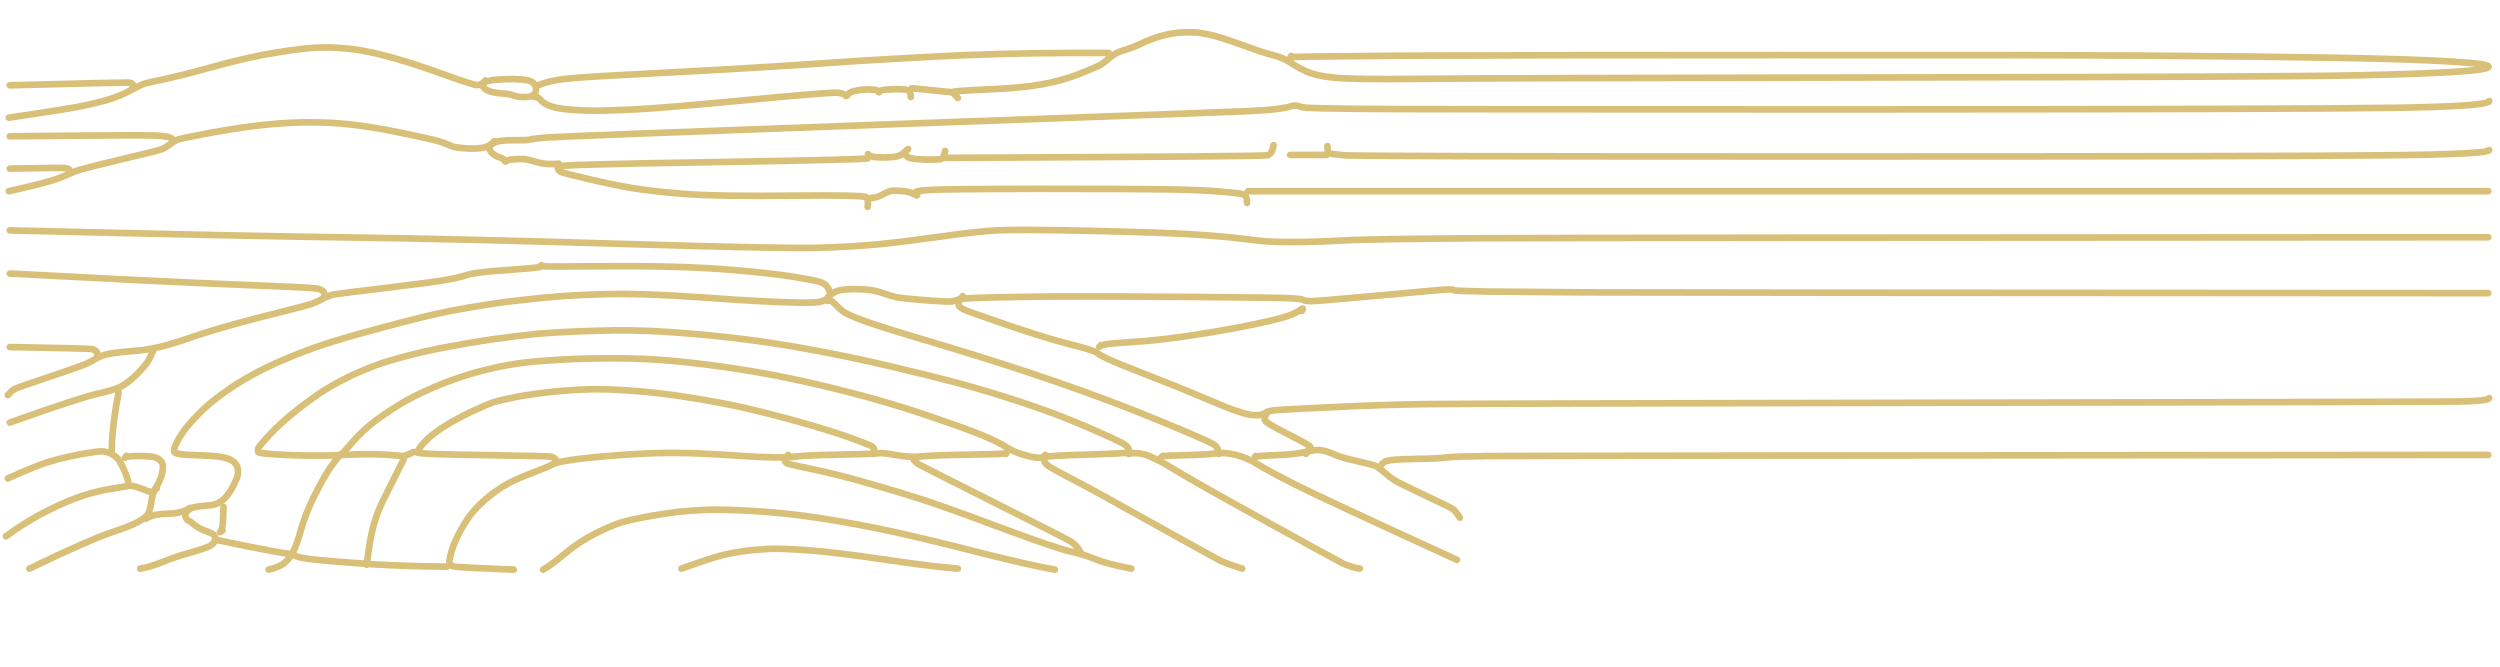
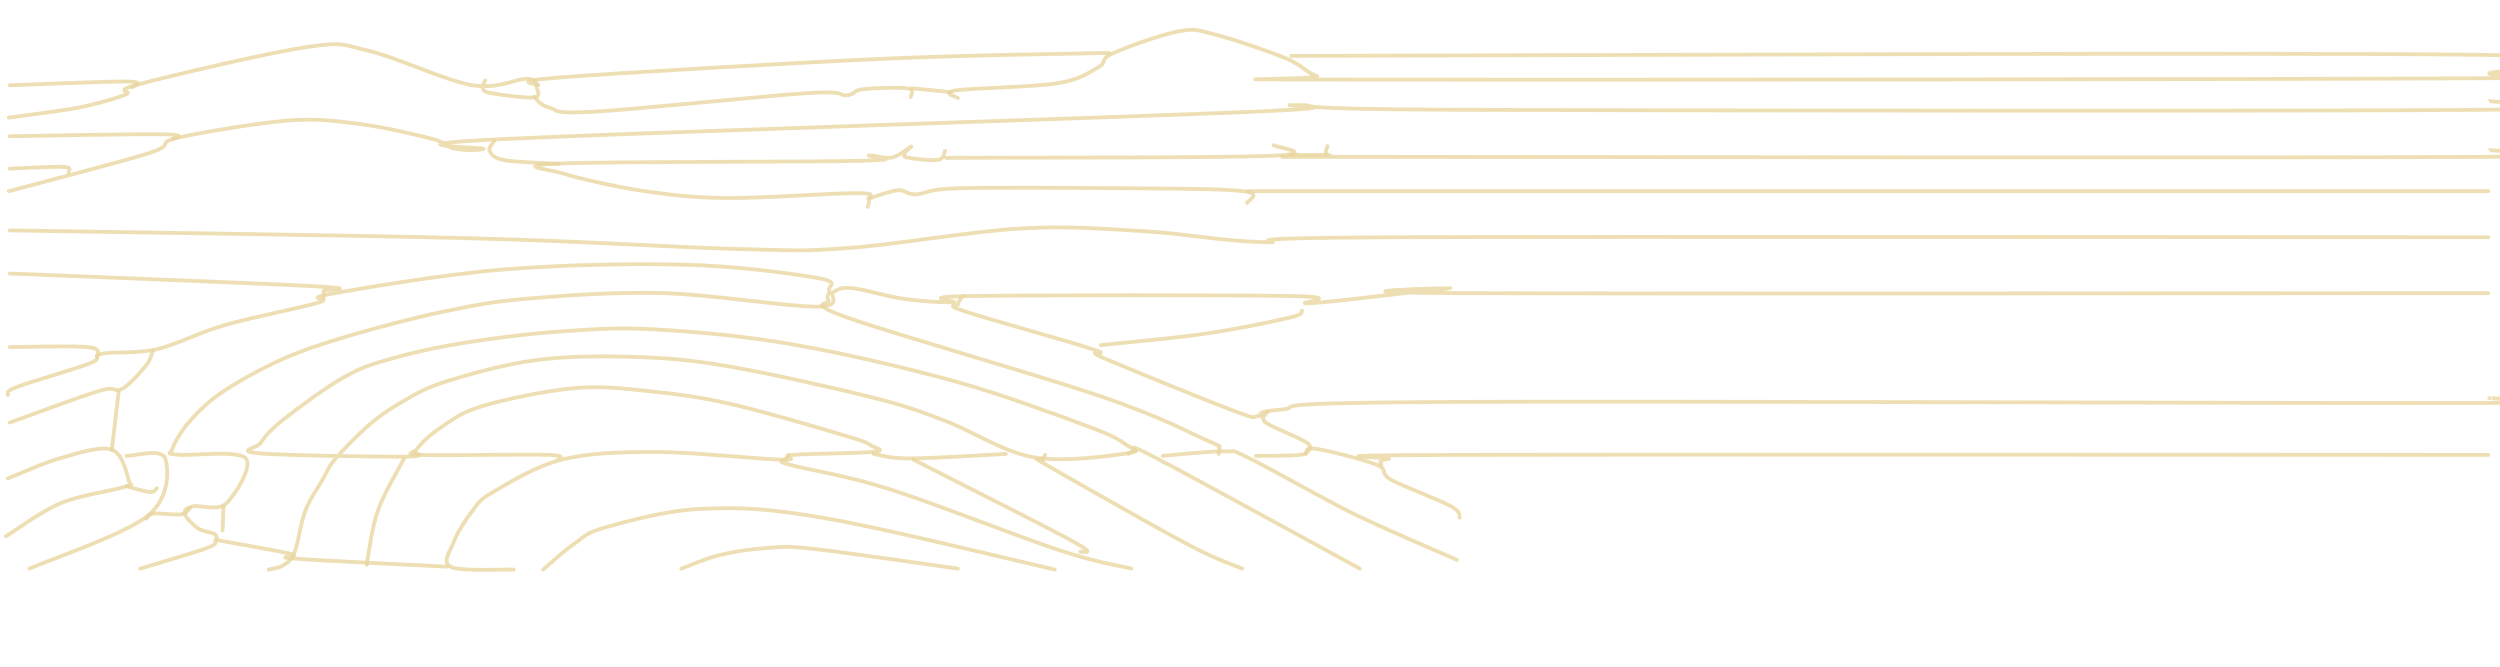
- <svg xmlns="http://www.w3.org/2000/svg" viewBox="0 0 1275 340" fill="none" stroke="#D9C078" stroke-width="3.4" stroke-linecap="round" stroke-linejoin="round" preserveAspectRatio="none">
-   <path d="M3.0 273.5Q14.3 265.3 24.3 260.4Q34.3 255.4 42.2 252.8Q50.1 250.3 57.1 249.2Q64.2 248.2 65.0 247.7Q65.8 247.2 65.3 245.3Q64.9 243.3 63.2 239.5Q61.5 235.6 60.1 234.0Q58.7 232.4 56.9 231.5Q55.1 230.6 52.8 230.2Q50.6 229.9 40.4 231.8Q30.2 233.8 23.4 236.0Q16.6 238.3 4.0 244.0" />
-   <path d="M4.5 60.0Q35.3 55.5 42.6 53.9Q49.9 52.4 55.5 50.7Q61.2 49.0 66.5 46.1Q71.8 43.3 73.6 42.7Q75.4 42.1 83.7 40.4Q91.9 38.7 109.3 33.9Q126.8 29.0 141.5 26.7Q156.2 24.3 164.0 24.2Q171.7 24.1 179.9 25.1Q188.2 26.1 199.4 29.2Q210.6 32.3 226.2 37.9Q241.8 43.5 243.2 43.4Q244.6 43.3 246.0 42.5Q247.4 41.6 249.9 41.1Q252.3 40.6 257.1 40.4Q261.9 40.2 265.7 40.5Q269.4 40.8 271.0 41.6Q272.5 42.5 273.0 43.7Q273.5 44.9 273.3 46.3Q273.1 47.8 271.8 48.6Q270.6 49.5 267.2 49.5Q263.9 49.5 262.0 48.7Q260.0 47.9 255.3 47.6Q250.6 47.2 248.6 46.1Q246.6 45.0 246.3 44.1Q246.1 43.3 247.5 41.0" />
-   <path d="M4.5 97.5Q26.4 92.7 32.2 90.0Q38.0 87.4 40.9 86.5Q43.8 85.6 62.1 81.2Q80.4 76.9 82.5 76.1Q84.6 75.2 86.7 73.6Q88.8 71.9 90.9 71.1Q93.0 70.4 108.6 67.5Q124.2 64.7 136.3 63.5Q148.4 62.3 158.7 62.4Q168.9 62.4 179.0 63.5Q189.1 64.6 203.9 67.6Q218.8 70.6 223.6 72.0Q228.4 73.5 230.0 74.4Q231.6 75.2 236.9 75.6Q242.1 76.0 245.2 75.5Q248.3 75.1 249.8 74.0Q251.3 72.9 253.6 72.2Q255.9 71.5 262.6 71.5Q269.2 71.6 270.1 71.2Q270.9 70.8 279.0 70.1Q287.0 69.5 456.4 63.3Q625.8 57.2 636.3 56.7Q646.9 56.2 651.8 55.5Q656.7 54.8 658.5 54.2Q660.3 53.5 662.2 54.1Q664.1 54.8 666.7 55.0Q669.4 55.2 691.4 55.5Q713.4 55.8 941.9 55.8Q1170.3 55.7 1219.8 55.0Q1269.2 54.3 1269.5 51.5" />
-   <path d="M5.0 43.5Q63.0 42.0 65.1 42.1Q67.2 42.2 67.7 42.9Q68.2 43.6 67.5 44.5" />
-   <path d="M5.0 69.5Q70.9 68.8 78.8 69.1Q86.8 69.4 88.0 71.0" />
-   <path d="M5.0 86.0Q32.6 85.4 33.9 85.8Q35.2 86.2 35.5 86.7Q35.7 87.1 35.0 88.0" />
-   <path d="M5.0 117.5Q124.8 120.4 178.2 121.1Q231.7 121.8 314.4 124.3Q397.0 126.8 416.1 126.4Q435.2 125.9 449.7 124.4Q464.1 122.9 480.8 120.5Q497.6 118.1 508.2 117.5Q518.8 116.9 554.9 117.7Q591.0 118.5 607.9 119.5Q624.9 120.6 633.9 121.8Q643.0 123.0 649.5 123.3Q656.0 123.5 664.8 123.4Q673.7 123.3 685.6 122.6Q697.6 121.9 754.8 121.5Q812.1 121.2 1269.0 121.0" />
-   <path d="M5.0 139.5Q75.6 143.3 117.0 145.0Q158.5 146.6 161.2 147.1Q164.0 147.5 165.0 148.8Q166.0 150.1 165.0 152.0" />
-   <path d="M5.0 177.0Q45.0 177.7 46.7 178.0Q48.3 178.3 49.2 179.4Q50.1 180.6 49.5 182.0" />
-   <path d="M5.0 215.5Q41.5 202.5 50.6 200.6Q59.7 198.6 63.0 196.4Q66.4 194.2 69.7 191.0Q72.9 187.7 74.7 185.4Q76.4 183.1 78.0 179.0" />
-   <path d="M15.0 290.0Q45.1 275.5 56.1 271.8Q67.2 268.1 70.9 265.9Q74.6 263.8 75.6 261.9Q76.6 260.0 77.2 255.7Q77.8 251.4 79.8 248.2Q81.8 245.0 82.6 241.7Q83.4 238.4 83.0 237.0Q82.7 235.7 81.6 234.7Q80.6 233.7 78.8 233.2Q77.0 232.6 71.2 232.6Q65.4 232.5 64.2 233.2Q63.0 234.0 64.5 232.5" />
-   <path d="M262.0 290.5Q235.5 289.5 232.3 289.0Q229.1 288.6 229.2 286.7Q229.2 284.8 230.5 280.5Q231.8 276.1 235.2 270.0Q238.6 263.9 241.4 260.8Q244.2 257.6 247.8 254.5Q251.2 251.5 256.5 248.1Q261.8 244.8 270.6 241.5Q279.4 238.2 281.6 236.9Q283.9 235.6 293.3 234.3Q302.8 233.0 318.8 231.9Q334.8 230.8 346.2 231.0Q357.7 231.1 377.9 232.5Q398.0 233.8 404.1 233.0Q410.2 232.2 426.2 231.9Q442.2 231.6 443.8 231.4Q445.2 231.2 445.6 230.7Q446.0 230.2 445.8 229.2Q445.6 228.1 444.6 227.6Q443.7 227.0 436.2 224.2Q428.8 221.4 415.4 217.4Q402.1 213.5 390.8 210.7Q379.6 207.8 368.2 205.6Q356.8 203.4 345.5 201.8Q334.3 200.2 324.1 199.4Q313.9 198.6 304.8 198.5Q295.7 198.5 283.7 199.6Q271.8 200.8 263.5 202.4Q255.2 204.0 251.5 205.2Q247.7 206.5 239.9 210.2Q232.1 214.0 227.5 216.9Q222.8 219.8 219.5 222.6Q216.3 225.4 214.4 227.9Q212.6 230.4 212.8 230.8Q212.9 231.1 219.6 231.5Q226.2 231.8 252.2 232.2Q278.1 232.6 280.4 232.8Q282.8 233.1 284.0 235.0" />
-   <path d="M277.0 290.5Q280.2 288.9 287.9 282.5Q295.5 276.1 304.0 271.9Q312.5 267.7 316.7 266.5Q320.8 265.2 329.3 263.6Q337.9 262.0 345.2 261.1Q352.6 260.3 360.3 260.0Q368.0 259.7 384.1 260.6Q400.2 261.5 418.6 264.3Q437.0 267.2 455.2 271.1Q473.4 275.1 499.1 281.7Q524.8 288.2 538.0 290.5" />
-   <path d="M347.5 290.0Q364.0 284.1 369.3 282.9Q374.6 281.7 380.5 280.9Q386.5 280.2 393.1 279.9Q399.7 279.7 412.9 280.7Q426.1 281.7 449.3 285.1Q472.4 288.6 488.5 290.0" />
-   <path d="M488.5 50.0Q486.1 47.5 486.1 46.9Q486.1 46.4 503.7 45.6Q521.3 44.9 531.4 43.0Q541.6 41.2 550.5 37.7Q559.4 34.1 561.2 33.1Q563.0 32.1 565.8 29.5Q568.7 27.0 573.2 25.6Q577.8 24.3 582.3 22.1Q586.8 19.9 592.1 18.4Q597.5 16.9 602.0 16.6Q606.5 16.4 609.0 16.5Q611.5 16.6 616.9 17.7Q622.2 18.8 633.1 22.8Q644.0 26.8 649.1 28.1Q654.2 29.3 657.9 31.8Q661.6 34.3 666.4 36.5Q671.2 38.7 680.3 39.6Q689.4 40.6 725.5 40.2Q761.5 39.8 965.5 39.5Q1169.5 39.2 1202.7 38.4Q1235.9 37.7 1252.5 36.6Q1269.2 35.5 1269.2 34.0Q1269.3 32.5 1250.3 31.4Q1231.3 30.2 1193.2 29.5Q1155.1 28.8 1097.9 28.4Q1040.8 28.0 907.2 28.1Q773.8 28.1 716.2 28.4Q658.8 28.8 658.3 29.2Q657.8 29.6 658.5 28.5" />
-   <path d="M577.0 290.0Q564.6 287.6 558.9 285.3Q553.2 282.9 545.7 281.2Q538.3 279.5 511.6 269.6Q485.0 259.6 471.4 255.1Q457.8 250.7 442.9 246.5Q428.0 242.2 415.3 239.5Q402.5 236.8 401.6 236.4Q400.8 236.1 400.4 235.4Q400.0 234.8 402.0 232.0" />
-   <path d="M633.5 290.0Q625.7 287.5 622.5 286.0Q619.3 284.4 588.1 267.0Q556.9 249.5 547.1 244.5Q537.3 239.4 535.1 237.9Q533.0 236.4 532.7 235.5Q532.4 234.5 533.0 232.0" />
-   <path d="M649.5 74.0Q648.9 78.5 646.4 79.2Q643.9 79.8 482.5 80.5" />
-   <path d="M677.0 74.5Q677.0 77.6 677.8 78.1Q678.6 78.6 685.6 79.2Q692.6 79.8 927.7 79.8Q1162.7 79.8 1216.0 79.2Q1269.2 78.7 1269.5 76.5" />
-   <path d="M693.5 290.0Q688.7 289.2 684.8 287.3Q681.0 285.4 644.8 265.4Q608.5 245.4 598.5 239.2Q588.5 233.1 583.8 231.8Q579.1 230.5 575.5 231.5" />
-   <path d="M743.0 285.5Q673.9 253.9 660.5 247.1Q647.1 240.3 641.6 236.9Q636.0 233.4 630.3 232.0Q624.6 230.6 620.1 231.2Q615.6 231.9 605.0 232.1Q594.4 232.4 593.4 232.6Q592.4 232.8 592.2 233.2Q591.9 233.6 593.0 232.5" />
-   <path d="M744.5 264.0Q742.3 260.6 741.0 259.6Q739.6 258.7 726.9 252.7Q714.2 246.7 711.9 245.3Q709.5 244.0 706.2 241.1Q702.9 238.2 701.4 237.6Q699.9 236.9 692.2 235.2Q684.5 233.5 680.9 231.9Q677.3 230.3 674.3 229.7Q671.3 229.1 666.0 230.4Q660.7 231.8 651.2 232.1Q641.8 232.4 640.6 233.0Q639.4 233.6 640.5 232.5" />
+ <svg xmlns="http://www.w3.org/2000/svg" viewBox="0 0 1275 340" fill="none" stroke="#E8D5A0" stroke-width="1.95" stroke-opacity="0.8" stroke-linecap="round" stroke-linejoin="round" preserveAspectRatio="none">
+   <path d="M3.0 273.5C7.7 270.7 20.9 260.8 31.0 256.6C41.1 252.4 57.7 250.2 63.5 248.3C69.3 246.5 66.9 248.7 65.8 245.5C64.8 242.3 62.8 231.3 57.0 229.3C51.2 227.3 39.8 231.1 31.0 233.6C22.2 236.0 8.5 242.3 4.0 244.0" />
+   <path d="M4.5 60.0C10.4 59.1 30.1 56.8 40.0 54.9C49.9 52.9 58.8 50.3 64.0 48.3C69.2 46.3 55.6 46.9 71.0 42.9C86.4 38.8 137.0 26.8 156.5 24.0C176.0 21.2 174.0 22.7 188.0 25.9C202.0 29.2 227.0 41.0 240.5 43.4C254.0 45.8 263.4 39.9 269.0 40.2C274.6 40.4 273.3 43.4 273.8 45.0C274.3 46.6 276.0 49.3 272.0 49.7C268.0 50.1 254.3 48.3 250.0 47.4C245.7 46.6 246.6 45.6 246.2 44.5C245.8 43.4 247.3 41.6 247.5 41.0" />
+   <path d="M4.5 97.5C16.4 94.3 61.7 82.6 76.0 78.1C90.3 73.5 78.8 73.1 90.5 70.3C102.2 67.6 131.2 62.7 146.5 61.5C161.8 60.3 170.2 61.6 182.5 63.1C194.8 64.6 211.8 68.6 220.0 70.7C228.2 72.8 227.6 75.0 232.0 75.8C236.4 76.7 242.7 76.8 246.5 76.0C250.3 75.2 189.7 74.2 255.0 71.0C320.3 67.8 570.9 59.9 638.5 57.0C706.1 54.1 642.8 53.7 660.5 53.6C678.2 53.4 643.4 55.6 744.5 56.0C845.6 56.4 1179.5 56.8 1267.0 56.0C1354.5 55.2 1269.1 52.2 1269.5 51.5" />
+   <path d="M5.0 43.5C15.0 43.2 54.6 41.4 65.0 41.6C75.4 41.7 67.1 44.0 67.5 44.5" />
+   <path d="M5.0 69.5C18.2 69.3 70.2 68.2 84.0 68.5C97.8 68.8 87.3 70.6 88.0 71.0" />
+   <path d="M5.0 86.0C9.6 85.9 27.5 84.8 32.5 85.1C37.5 85.4 34.6 87.5 35.0 88.0" />
+   <path d="M5.0 117.5C44.1 118.2 177.6 119.9 239.5 121.5C301.4 123.1 344.3 126.2 376.5 127.0C408.7 127.8 408.4 128.2 432.5 126.5C456.6 124.8 495.7 117.9 521.0 116.5C546.3 115.1 563.9 116.8 584.5 118.0C605.1 119.2 623.4 123.0 644.5 123.5C665.6 124.0 606.9 121.4 711.0 121.0C815.1 120.6 1176.0 121.0 1269.0 121.0" />
+   <path d="M5.0 139.5C30.9 140.6 133.8 144.5 160.5 146.0C187.2 147.5 164.2 147.5 164.9 148.5C165.7 149.5 165.0 151.4 165.0 152.0" />
+   <path d="M5.0 177.0C11.8 177.0 38.1 176.2 45.5 177.1C52.9 177.9 48.8 181.2 49.5 182.0" />
+   <path d="M5.0 215.5C12.6 212.8 41.0 202.2 50.5 199.4C60.0 196.5 58.2 200.5 62.2 198.4C66.1 196.2 71.8 189.7 74.4 186.5C77.0 183.3 77.4 180.2 78.0 179.0" />
+   <path d="M15.0 290.0C25.1 285.5 63.9 272.4 75.4 263.0C87.0 253.6 86.0 238.6 84.2 233.6C82.3 228.5 67.8 232.7 64.5 232.5" />
+   <path d="M262.0 290.5C256.7 290.3 235.2 291.5 230.1 289.2C225.0 286.8 229.6 281.2 231.4 276.5C233.1 271.8 237.2 265.3 240.6 261.0C243.9 256.7 243.8 255.4 251.5 250.9C259.2 246.5 272.7 237.9 286.5 234.4C300.3 231.0 315.8 230.5 334.5 230.5C353.2 230.5 386.8 234.2 398.5 234.4C410.2 234.7 396.6 232.7 404.5 232.0C412.4 231.3 439.0 231.2 445.6 230.4C452.3 229.7 446.8 228.7 444.4 227.3C442.0 225.9 442.9 225.7 431.0 222.2C419.1 218.6 389.7 209.9 373.0 206.1C356.3 202.3 344.4 200.9 331.0 199.5C317.6 198.1 306.7 196.7 292.5 198.0C278.3 199.3 257.2 203.7 246.0 207.1C234.8 210.4 230.6 214.2 225.0 217.9C219.4 221.5 214.2 226.6 212.7 229.0C211.1 231.4 204.3 231.5 215.5 232.0C226.7 232.5 268.6 231.5 280.0 232.0C291.4 232.5 283.3 234.5 284.0 235.0" />
+   <path d="M277.0 290.5C279.6 288.3 287.2 281.2 292.5 277.6C297.8 274.0 298.1 271.9 309.0 268.9C319.9 265.9 339.3 260.3 358.0 259.5C376.7 258.7 391.0 259.1 421.0 264.3C451.0 269.4 518.5 286.1 538.0 290.5" />
+   <path d="M347.5 290.0C350.8 288.8 359.8 284.8 367.0 283.1C374.2 281.3 382.9 280.0 391.0 279.5C399.1 279.0 399.2 278.2 415.5 280.0C431.8 281.8 476.3 288.3 488.5 290.0" />
+   <path d="M488.5 50.0C488.3 49.4 479.1 47.4 487.5 46.1C495.9 44.9 526.9 44.4 539.0 42.5C551.1 40.6 555.2 37.0 560.0 34.4C564.8 31.9 560.7 30.2 567.5 27.2C574.3 24.1 592.3 17.6 601.0 16.0C609.7 14.4 610.6 15.3 619.7 17.6C628.8 19.9 646.9 26.1 655.5 29.6C664.1 33.1 666.2 37.0 671.6 38.8C676.9 40.7 588.2 40.4 687.5 40.6C786.8 40.8 1170.5 40.5 1267.5 39.9C1364.5 39.4 1269.5 39.5 1269.5 37.5C1269.5 35.5 1369.3 29.5 1267.5 28.0C1165.7 26.5 760.0 28.4 658.5 28.5" />
+   <path d="M577.0 290.0C570.9 288.4 561.1 287.4 540.5 280.7C519.9 273.9 476.4 256.7 453.5 249.4C430.6 242.2 411.8 239.5 403.0 237.1C394.2 234.6 400.7 235.8 400.6 235.0C400.4 234.2 401.8 232.5 402.0 232.0" />
+   <path d="M633.5 290.0C628.8 287.9 621.9 286.2 605.5 277.5C589.1 268.8 547.3 245.0 535.0 237.9C522.7 230.9 532.3 236.0 531.9 235.0C531.6 234.0 532.8 232.5 533.0 232.0" />
+   <path d="M649.5 74.0C649.2 74.9 675.3 78.4 647.5 79.5C619.7 80.6 510.0 80.3 482.5 80.5" />
+   <path d="M677.0 74.5C677.3 75.3 674.1 78.5 678.6 79.4C683.1 80.4 605.9 79.9 704.0 80.0C802.1 80.1 1172.8 80.6 1267.0 80.0C1361.2 79.4 1269.1 77.1 1269.5 76.5" />
+   <path d="M693.5 290.0C676.2 280.6 609.1 243.7 590.0 233.8C570.9 223.8 581.4 230.6 579.0 230.2C576.6 229.8 576.1 231.3 575.5 231.5" />
+   <path d="M743.0 285.5C734.4 281.7 709.1 271.1 691.5 262.6C673.9 254.0 648.7 239.3 637.5 233.9C626.3 228.6 631.9 230.5 624.5 230.2C617.1 230.0 598.2 232.1 593.0 232.5" />
+   <path d="M744.5 264.0C743.8 263.0 745.8 261.4 740.0 258.2C734.2 254.9 715.8 248.2 709.5 244.7C703.2 241.1 708.5 239.6 702.0 237.0C695.5 234.4 676.9 229.6 670.5 228.8C664.1 227.9 668.5 231.3 663.5 231.9C658.5 232.6 644.3 232.4 640.5 232.5" />
  <path d="M1269.0 97.5L636.5 97.5" />
-   <path d="M1269.0 232.0Q774.6 232.4 757.9 232.6Q741.2 232.8 737.5 233.3Q733.8 233.9 723.2 234.0Q712.7 234.2 709.2 234.7Q705.8 235.1 704.5 237.0" />
-   <path d="M1269.5 203.0Q1269.2 204.6 1252.4 204.8Q1235.6 205.0 993.3 205.4Q751.0 205.8 726.5 206.1Q702.1 206.5 678.5 207.7Q654.9 208.8 651.5 209.1Q648.0 209.3 646.0 210.3Q644.0 211.4 642.3 211.7Q640.6 211.9 638.0 211.6Q635.3 211.2 630.6 209.6Q625.8 208.0 614.4 203.1Q603.0 198.2 585.7 191.5Q568.4 184.8 564.4 182.8Q560.4 180.8 559.2 179.8Q558.0 178.7 545.7 175.6Q533.4 172.5 513.3 165.6Q493.2 158.7 491.4 157.8Q489.6 156.8 489.2 156.2Q488.9 155.7 488.8 154.7Q488.7 153.7 491.0 151.0" />
-   <path d="M57.0 229.5Q57.2 216.8 60.5 200.0" />
-   <path d="M64.5 248.0Q66.8 247.1 71.8 249.1Q76.9 251.1 77.5 251.0Q78.1 250.9 80.0 249.0" />
-   <path d="M74.5 264.5Q77.9 262.1 85.5 262.0Q93.2 261.8 97.0 259.0" />
-   <path d="M113.5 270.5Q111.7 271.9 112.3 271.3Q112.9 270.6 113.3 269.1Q113.8 267.6 114.0 258.5" />
-   <path d="M187.0 288.0Q188.5 276.1 189.9 270.4Q191.3 264.8 193.2 260.0Q195.2 255.3 206.0 234.0" />
-   <path d="M274.5 43.5Q280.1 41.0 290.3 40.0Q300.5 39.0 342.5 36.9Q384.5 34.7 420.8 32.2Q457.1 29.7 490.5 28.2Q524.0 26.8 565.5 27.0" />
-   <path d="M445.5 231.5Q449.3 230.5 456.5 232.0Q463.8 233.4 469.9 232.8Q476.0 232.1 492.8 231.9Q509.6 231.6 511.2 231.4Q512.8 231.2 513.2 230.8Q513.7 230.4 513.0 231.5" />
+   <path d="M1269.0 232.0C1181.5 232.0 837.5 231.7 744.0 232.0C650.5 232.3 714.6 233.2 708.0 234.1C701.4 234.9 705.1 236.5 704.5 237.0" />
+   <path d="M1269.5 203.0C1269.1 203.4 1356.1 205.2 1267.0 205.5C1177.9 205.8 837.4 204.4 735.0 205.0C632.6 205.6 668.0 207.8 652.5 209.0C637.0 210.2 645.8 212.1 642.0 212.2C638.2 212.3 642.7 214.6 629.5 209.6C616.3 204.7 574.6 187.7 562.6 182.5C550.6 177.3 569.2 182.1 557.5 178.2C545.8 174.2 503.5 162.7 492.1 158.8C480.6 155.0 488.8 156.3 488.7 155.0C488.5 153.7 490.6 151.7 491.0 151.0" />
+   <path d="M57.0 229.5L60.5 200.0" />
+   <path d="M64.5 248.0C66.5 248.5 73.9 250.8 76.5 250.9C79.1 251.1 79.4 249.3 80.0 249.0" />
+   <path d="M74.5 264.5C75.2 264.1 75.5 262.3 78.5 261.9C81.5 261.6 89.4 262.8 92.5 262.3C95.6 261.8 96.2 259.6 97.0 259.0" />
+   <path d="M113.5 270.5L114.0 258.5" />
+   <path d="M187.0 288.0C187.9 283.4 189.5 269.5 192.7 260.5C195.8 251.5 203.8 238.4 206.0 234.0" />
+   <path d="M274.5 43.5C276.3 42.8 256.2 41.8 285.5 39.5C314.8 37.2 403.3 32.1 450.0 30.0C496.7 27.9 546.2 27.5 565.5 27.0" />
+   <path d="M445.5 231.5C448.6 231.9 452.8 233.8 464.0 233.8C475.2 233.8 504.8 231.9 513.0 231.5" />
  <path d="M465.0 45.0L485.0 47.0" />
-   <path d="M466.0 234.5Q467.2 236.1 469.9 237.5Q472.6 239.0 508.1 256.8Q543.6 274.6 546.3 276.3Q549.1 278.1 551.0 281.5" />
-   <path d="M561.5 176.0Q560.1 177.4 560.7 176.8Q561.4 176.1 563.9 175.6Q566.4 175.1 577.5 174.4Q588.7 173.8 604.6 171.5Q620.5 169.2 635.6 166.2Q650.6 163.2 656.0 161.4Q661.3 159.6 663.2 158.0Q665.2 156.5 664.0 158.5" />
-   <path d="M666.0 231.5Q668.4 228.9 668.4 228.1Q668.4 227.2 657.0 221.5Q645.6 215.7 645.1 214.4Q644.6 213.1 646.5 210.0" />
+   <path d="M466.0 234.5C479.6 241.5 533.2 268.4 547.4 276.2C561.6 284.1 550.4 280.6 551.0 281.5" />
+   <path d="M561.5 176.0C570.3 175.0 598.4 172.6 614.5 170.2C630.6 167.9 649.8 163.9 658.0 161.9C666.2 160.0 663.0 159.1 664.0 158.5" />
+   <path d="M666.0 231.5C666.1 230.6 670.3 228.7 666.8 226.0C663.4 223.3 648.8 218.1 645.4 215.4C642.1 212.8 646.3 210.9 646.5 210.0" />
  <path d="M658.0 79.0L676.5 79.0" />
-   <path d="M71.5 290.0Q76.5 289.2 82.9 286.6Q89.2 284.0 96.5 282.0Q103.8 279.9 105.9 279.0Q108.0 278.0 108.8 277.0Q109.7 276.0 109.8 275.0Q109.9 274.0 109.4 273.1Q108.8 272.2 105.2 270.9Q101.5 269.6 99.2 267.7Q96.9 265.8 96.1 265.5Q95.3 265.3 94.7 263.8Q94.1 262.4 95.2 261.0Q96.3 259.5 98.6 258.8Q100.9 258.2 104.8 257.9Q108.6 257.7 110.5 256.9Q112.5 256.1 114.2 254.5Q115.9 252.9 117.4 250.6Q118.9 248.3 120.2 245.2Q121.6 242.2 121.4 239.9Q121.2 237.5 119.6 235.9Q118.0 234.3 114.9 233.5Q111.8 232.6 103.8 232.3Q95.8 232.0 93.4 231.8Q91.0 231.6 89.5 231.0Q88.1 230.4 89.4 227.3Q90.7 224.2 93.1 220.7Q95.6 217.1 99.4 213.1Q103.1 209.1 108.1 204.9Q113.2 200.8 119.2 196.8Q125.3 192.9 132.4 189.2Q139.6 185.5 147.7 182.2Q155.8 178.8 165.0 175.7Q174.2 172.6 196.2 166.7Q218.2 160.8 229.6 158.6Q241.1 156.4 252.1 154.8Q263.2 153.2 277.6 151.8Q292.0 150.4 309.7 150.0Q327.4 149.5 358.3 151.7Q389.2 153.9 402.0 154.2Q414.8 154.6 417.8 154.0Q420.8 153.5 422.3 151.7Q423.9 149.9 425.8 148.9Q427.7 147.9 431.6 147.6Q435.5 147.3 440.9 147.6Q446.2 148.0 450.0 149.4Q453.7 150.8 457.3 151.6Q461.0 152.3 471.7 153.1Q482.5 153.9 484.5 153.8Q486.5 153.7 488.2 153.0Q490.0 152.3 495.7 152.0Q501.4 151.7 528.5 151.3Q555.6 151.0 604.1 151.4Q652.7 151.8 658.4 152.1Q664.2 152.5 664.8 153.0Q665.3 153.5 668.0 153.6Q670.8 153.7 703.5 150.7Q736.3 147.6 738.8 147.6Q741.2 147.6 741.5 148.0Q741.8 148.4 758.4 148.7Q775.0 148.9 808.1 149.1Q841.1 149.3 1269.0 149.5" />
-   <path d="M252.0 72.0Q249.8 74.5 249.6 75.5Q249.5 76.5 250.8 77.9Q252.1 79.3 254.6 80.2Q257.2 81.0 257.4 81.9Q257.6 82.8 258.1 82.2Q258.7 81.5 262.1 81.2Q265.5 81.0 267.8 81.2Q270.0 81.5 274.3 82.8Q278.7 84.1 285.0 83.5" />
-   <path d="M272.5 49.5Q274.0 49.1 275.6 50.8Q277.1 52.6 279.9 53.8Q282.7 55.0 287.6 55.6Q292.4 56.2 299.5 56.4Q306.5 56.6 321.8 55.9Q337.1 55.2 380.1 51.1Q423.1 47.0 426.9 47.3Q430.7 47.7 431.1 48.6Q431.6 49.6 432.3 48.3Q433.1 46.9 436.3 46.3Q439.5 45.6 442.8 45.6Q446.1 45.7 447.1 46.0Q448.0 46.4 448.0 46.9Q448.1 47.4 448.2 46.9Q448.3 46.4 449.9 46.0Q451.5 45.6 456.5 45.5Q461.5 45.4 463.0 46.0Q464.5 46.7 464.5 49.5" />
-   <path d="M111.0 275.5Q147.4 283.1 148.6 282.4Q149.8 281.7 149.7 282.6Q149.6 283.5 154.1 284.5Q158.7 285.5 180.4 287.1Q202.1 288.8 228.0 289.0" />
-   <path d="M442.5 105.5Q443.0 101.7 441.9 100.6Q440.7 99.4 403.0 99.8Q365.2 100.2 348.9 98.9Q332.6 97.6 322.3 95.9Q311.9 94.1 300.1 91.3Q288.2 88.5 286.7 87.9Q285.2 87.4 284.8 86.6Q284.4 85.9 284.5 84.9Q284.6 83.9 363.6 82.7Q442.6 81.4 442.8 80.7Q443.1 80.0 442.8 79.1Q442.4 78.2 442.8 78.8Q443.2 79.4 444.7 79.8Q446.1 80.3 451.1 80.3Q456.1 80.2 458.0 79.6Q459.9 79.0 461.9 77.1Q463.9 75.2 462.7 76.5Q461.6 77.8 461.6 78.3Q461.5 78.8 462.3 79.6Q463.0 80.4 465.1 80.8Q467.2 81.3 472.4 81.4Q477.6 81.4 479.5 81.2Q481.4 80.9 482.0 77.0" />
-   <path d="M444.0 101.0Q447.5 100.8 450.2 99.2Q452.9 97.6 454.4 97.4Q455.9 97.1 459.7 97.4Q463.6 97.6 465.9 98.9Q468.3 100.2 467.7 99.4Q467.0 98.5 467.1 97.9Q467.1 97.4 473.4 96.9Q479.7 96.4 529.9 96.3Q580.2 96.3 596.5 96.6Q612.8 96.9 622.4 97.7Q632.1 98.5 634.1 99.1Q636.0 99.8 636.0 103.5" />
-   <path d="M137.0 290.5Q142.8 289.2 145.5 286.7Q148.2 284.2 149.8 280.8Q151.5 277.4 153.7 269.5Q156.0 261.6 160.5 252.5Q165.1 243.4 168.7 238.1Q172.4 232.9 174.0 231.7Q175.6 230.4 178.9 226.5Q182.2 222.5 187.0 218.2Q191.8 214.0 199.5 209.0Q207.2 203.9 216.1 199.8Q224.9 195.7 233.8 192.7Q242.7 189.6 253.8 187.2Q264.9 184.8 278.6 183.9Q292.3 182.9 305.0 182.8Q317.7 182.6 329.7 183.1Q341.8 183.7 359.3 185.8Q376.9 188.0 395.0 191.4Q413.1 194.9 433.2 200.1Q453.4 205.2 473.6 212.1Q493.8 219.0 501.5 222.2Q509.2 225.5 513.0 227.9Q516.8 230.4 521.2 231.7Q525.6 233.0 528.0 233.3Q530.4 233.7 533.0 233.0Q535.7 232.4 555.5 231.8Q575.2 231.2 575.6 230.7Q576.0 230.2 575.6 229.0Q575.2 227.8 573.2 226.5Q571.2 225.1 555.6 218.3Q539.9 211.4 521.2 205.2Q502.5 199.1 488.0 195.2Q473.6 191.4 454.5 186.9Q435.4 182.4 416.2 178.8Q397.1 175.2 379.5 173.0Q361.9 170.8 342.2 169.4Q322.5 168.0 303.4 168.7Q284.2 169.3 273.5 170.3Q262.8 171.4 251.3 173.0Q239.8 174.7 228.2 176.9Q216.5 179.1 206.8 181.7Q197.1 184.3 193.0 185.8Q188.9 187.2 181.2 190.6Q173.6 194.1 166.8 198.2Q159.9 202.4 151.7 208.9Q143.4 215.4 137.7 221.5Q131.9 227.7 131.7 228.7Q131.4 229.8 131.7 230.6Q131.9 231.4 147.8 232.1Q163.8 232.7 175.4 232.0Q187.0 231.4 195.0 231.8Q203.0 232.2 204.5 232.6Q206.0 233.0 211.0 230.5" />
-   <path d="M621.5 231.5Q621.4 228.4 619.2 226.8Q617.0 225.2 591.9 214.8Q566.7 204.4 539.2 194.9Q511.7 185.4 481.0 176.2Q450.2 167.1 441.7 164.0Q433.2 160.9 431.0 159.5Q428.7 158.1 426.2 155.4Q423.8 152.8 422.6 153.4Q421.4 154.0 422.4 151.8Q423.4 149.7 423.2 148.9Q423.1 148.1 421.9 146.3Q420.8 144.6 418.1 143.8Q415.4 142.9 404.4 141.1Q393.4 139.4 376.4 137.9Q359.4 136.4 341.4 136.0Q323.4 135.6 302.2 135.8Q281.1 136.0 278.7 135.9Q276.3 135.8 276.2 135.4Q276.1 135.0 275.9 135.5Q275.7 136.1 274.7 136.3Q273.6 136.6 257.8 137.8Q241.9 138.9 238.2 140.2Q234.5 141.5 228.3 142.6Q222.1 143.8 197.1 146.8Q172.2 149.8 170.1 150.2Q167.9 150.7 164.4 152.5Q160.9 154.4 157.6 155.4Q154.2 156.4 132.0 162.0Q109.7 167.7 95.0 172.9Q80.3 178.0 70.3 178.8Q60.2 179.6 55.9 180.4Q51.6 181.2 48.6 183.1Q45.6 184.9 42.9 186.0Q40.2 187.1 24.8 192.3Q9.3 197.5 7.8 198.2Q6.2 199.0 4.0 201.5" />
+   <path d="M71.5 290.0C77.2 288.2 99.1 281.9 105.5 279.5C111.9 277.1 109.3 276.7 109.9 275.5C110.6 274.3 110.8 273.3 109.3 272.3C107.8 271.3 103.4 271.2 100.9 269.4C98.4 267.7 94.6 263.9 94.2 262.0C93.8 260.1 95.0 259.1 98.5 258.2C102.0 257.4 110.9 260.9 115.3 256.8C119.8 252.7 129.3 237.7 125.2 233.6C121.0 229.4 96.7 232.7 90.5 231.9C84.3 231.2 86.9 231.7 87.9 229.0C88.8 226.3 92.0 220.3 96.2 215.5C100.4 210.7 105.1 205.6 113.0 200.2C120.9 194.9 132.8 188.2 143.5 183.4C154.2 178.6 163.8 175.5 177.5 171.4C191.2 167.4 210.2 162.2 225.5 159.1C240.8 155.9 250.2 153.9 269.0 152.3C287.8 150.7 313.9 148.8 338.5 149.5C363.1 150.2 402.1 156.5 416.5 156.4C430.9 156.3 422.1 150.4 425.2 148.8C428.2 147.3 429.0 146.4 435.0 147.0C441.0 147.6 452.5 151.3 461.0 152.4C469.5 153.6 480.6 154.4 486.0 154.1C491.4 153.9 464.4 151.5 493.5 151.0C522.6 150.5 631.3 150.4 660.5 151.0C689.7 151.6 655.5 155.2 668.5 154.6C681.5 154.0 725.8 148.0 738.5 147.2C751.2 146.3 656.1 149.1 744.5 149.5C832.9 149.9 1181.6 149.5 1269.0 149.5" />
+   <path d="M252.0 72.0C251.6 72.8 248.8 75.4 249.7 77.0C250.6 78.6 251.5 80.6 257.3 81.7C263.2 82.8 280.4 83.2 285.0 83.5" />
+   <path d="M272.5 49.5C273.8 50.4 275.0 53.6 280.0 54.8C285.0 56.1 280.6 58.2 302.5 57.0C324.4 55.8 390.0 48.9 411.5 47.5C433.0 46.1 426.9 48.9 431.7 48.6C436.4 48.2 434.8 46.1 440.0 45.5C445.2 44.9 458.9 44.4 462.9 45.1C467.0 45.7 464.2 48.8 464.5 49.5" />
+   <path d="M111.0 275.5C117.2 276.7 141.9 280.9 148.5 282.5C155.1 284.1 137.2 283.9 150.5 284.9C163.8 286.0 215.1 288.3 228.0 289.0" />
+   <path d="M442.5 105.5C442.6 104.8 443.8 102.7 442.9 101.6C442.0 100.4 449.1 98.6 437.0 98.5C424.9 98.4 388.8 101.2 370.5 101.0C352.2 100.8 341.3 99.3 327.5 97.3C313.7 95.2 294.6 90.9 287.6 88.6C280.5 86.3 259.8 84.5 285.2 83.4C310.6 82.3 413.7 82.7 440.0 82.0C466.3 81.3 440.7 79.6 443.2 79.3C445.7 79.1 451.4 81.1 455.0 80.3C458.6 79.6 463.6 75.1 464.7 74.7C465.8 74.3 461.8 77.0 461.5 78.0C461.2 79.0 460.2 79.9 463.0 80.4C465.8 81.0 475.3 82.1 478.5 81.5C481.7 80.9 481.4 77.8 482.0 77.0" />
+   <path d="M444.0 101.0C446.3 100.3 454.1 97.3 458.0 97.0C461.9 96.7 462.1 99.3 467.3 99.1C472.4 98.9 471.5 96.5 489.0 96.0C506.5 95.5 547.8 95.8 572.0 96.0C596.2 96.2 623.3 96.2 634.0 97.5C644.7 98.8 635.7 102.5 636.0 103.5" />
+   <path d="M137.0 290.5C138.2 290.1 142.3 289.8 144.5 288.3C146.7 286.8 148.4 286.1 150.3 281.5C152.1 276.9 153.3 266.7 155.7 260.5C158.1 254.3 162.1 248.9 164.6 244.5C167.2 240.1 167.0 238.8 170.9 234.2C174.8 229.6 182.4 221.7 188.0 216.9C193.6 212.1 198.0 209.0 204.5 205.3C211.0 201.6 215.6 198.3 227.0 194.7C238.4 191.1 257.1 185.8 273.0 183.7C288.9 181.6 306.1 181.5 322.5 182.0C338.9 182.5 351.2 183.4 371.5 186.8C391.8 190.3 426.2 198.0 444.5 202.6C462.8 207.2 467.8 209.3 481.5 214.4C495.2 219.5 511.4 230.4 527.0 233.2C542.6 236.0 567.1 232.3 574.9 231.2C582.8 230.1 577.4 228.9 574.0 226.6C570.6 224.2 568.9 222.7 554.5 217.3C540.1 212.0 512.5 201.6 487.5 194.6C462.5 187.7 430.1 180.1 404.5 175.7C378.9 171.2 353.7 169.1 334.0 168.0C314.3 166.9 302.8 167.9 286.5 169.0C270.2 170.1 251.1 172.5 236.5 174.9C221.9 177.2 209.2 180.1 199.0 183.1C188.8 186.0 184.2 187.4 175.0 192.6C165.8 197.8 151.0 208.8 144.0 214.4C137.0 220.0 134.8 223.2 132.8 226.0C130.8 228.8 119.8 230.0 132.2 231.2C144.5 232.3 193.9 233.0 207.0 232.9C220.1 232.8 210.3 230.9 211.0 230.5" />
+   <path d="M621.5 231.5C621.5 231.0 622.5 229.3 621.6 228.2C620.7 227.1 625.9 229.1 616.0 224.8C606.1 220.5 593.1 213.0 562.5 202.5C531.9 192.0 455.8 170.3 432.5 162.1C409.2 153.8 424.1 155.5 422.5 153.1C420.9 150.8 423.7 149.8 422.8 147.9C421.9 146.0 429.2 143.9 417.0 141.8C404.8 139.6 376.3 135.7 349.5 135.0C322.7 134.3 286.2 135.0 256.0 137.5C225.8 140.0 184.1 147.1 168.5 149.9C152.9 152.8 171.4 151.7 162.5 154.3C153.6 157.0 128.8 161.7 115.0 165.7C101.2 169.6 90.5 175.6 80.0 178.1C69.5 180.5 57.7 179.2 52.0 180.4C46.3 181.6 53.2 182.4 46.0 185.2C38.8 188.1 15.5 194.7 8.5 197.4C1.5 200.1 4.8 200.8 4.0 201.5" />
</svg>
